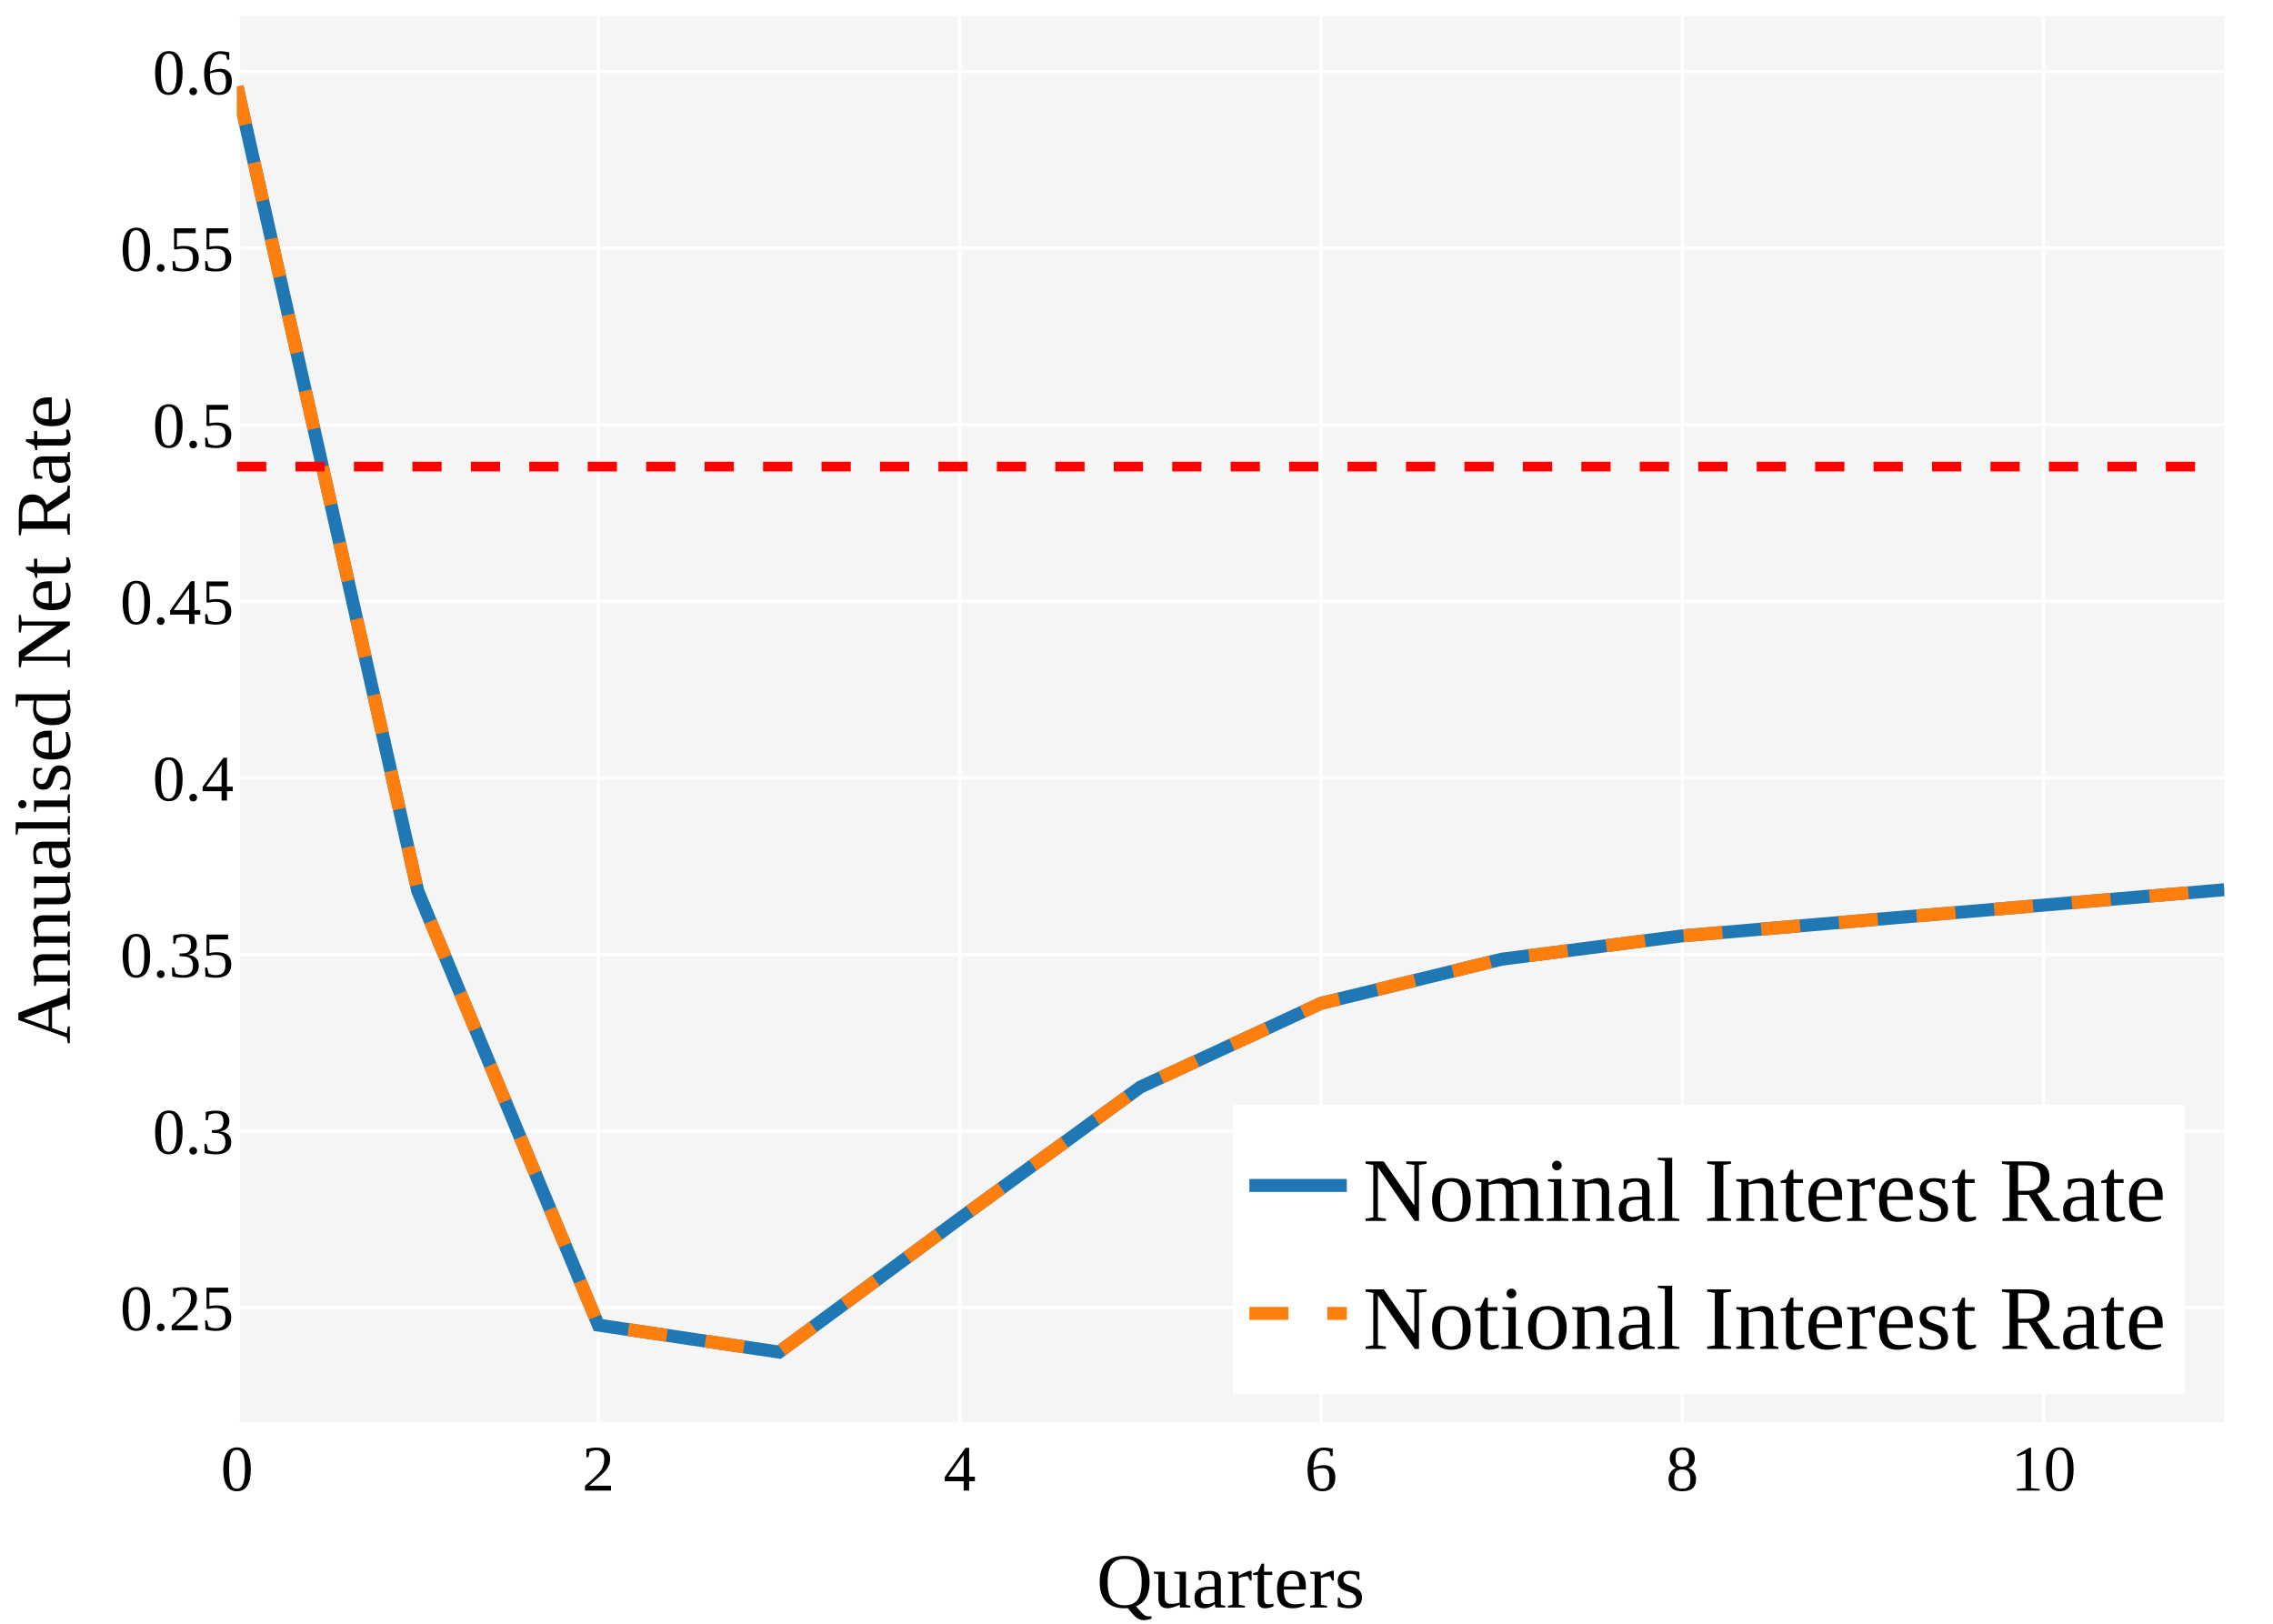
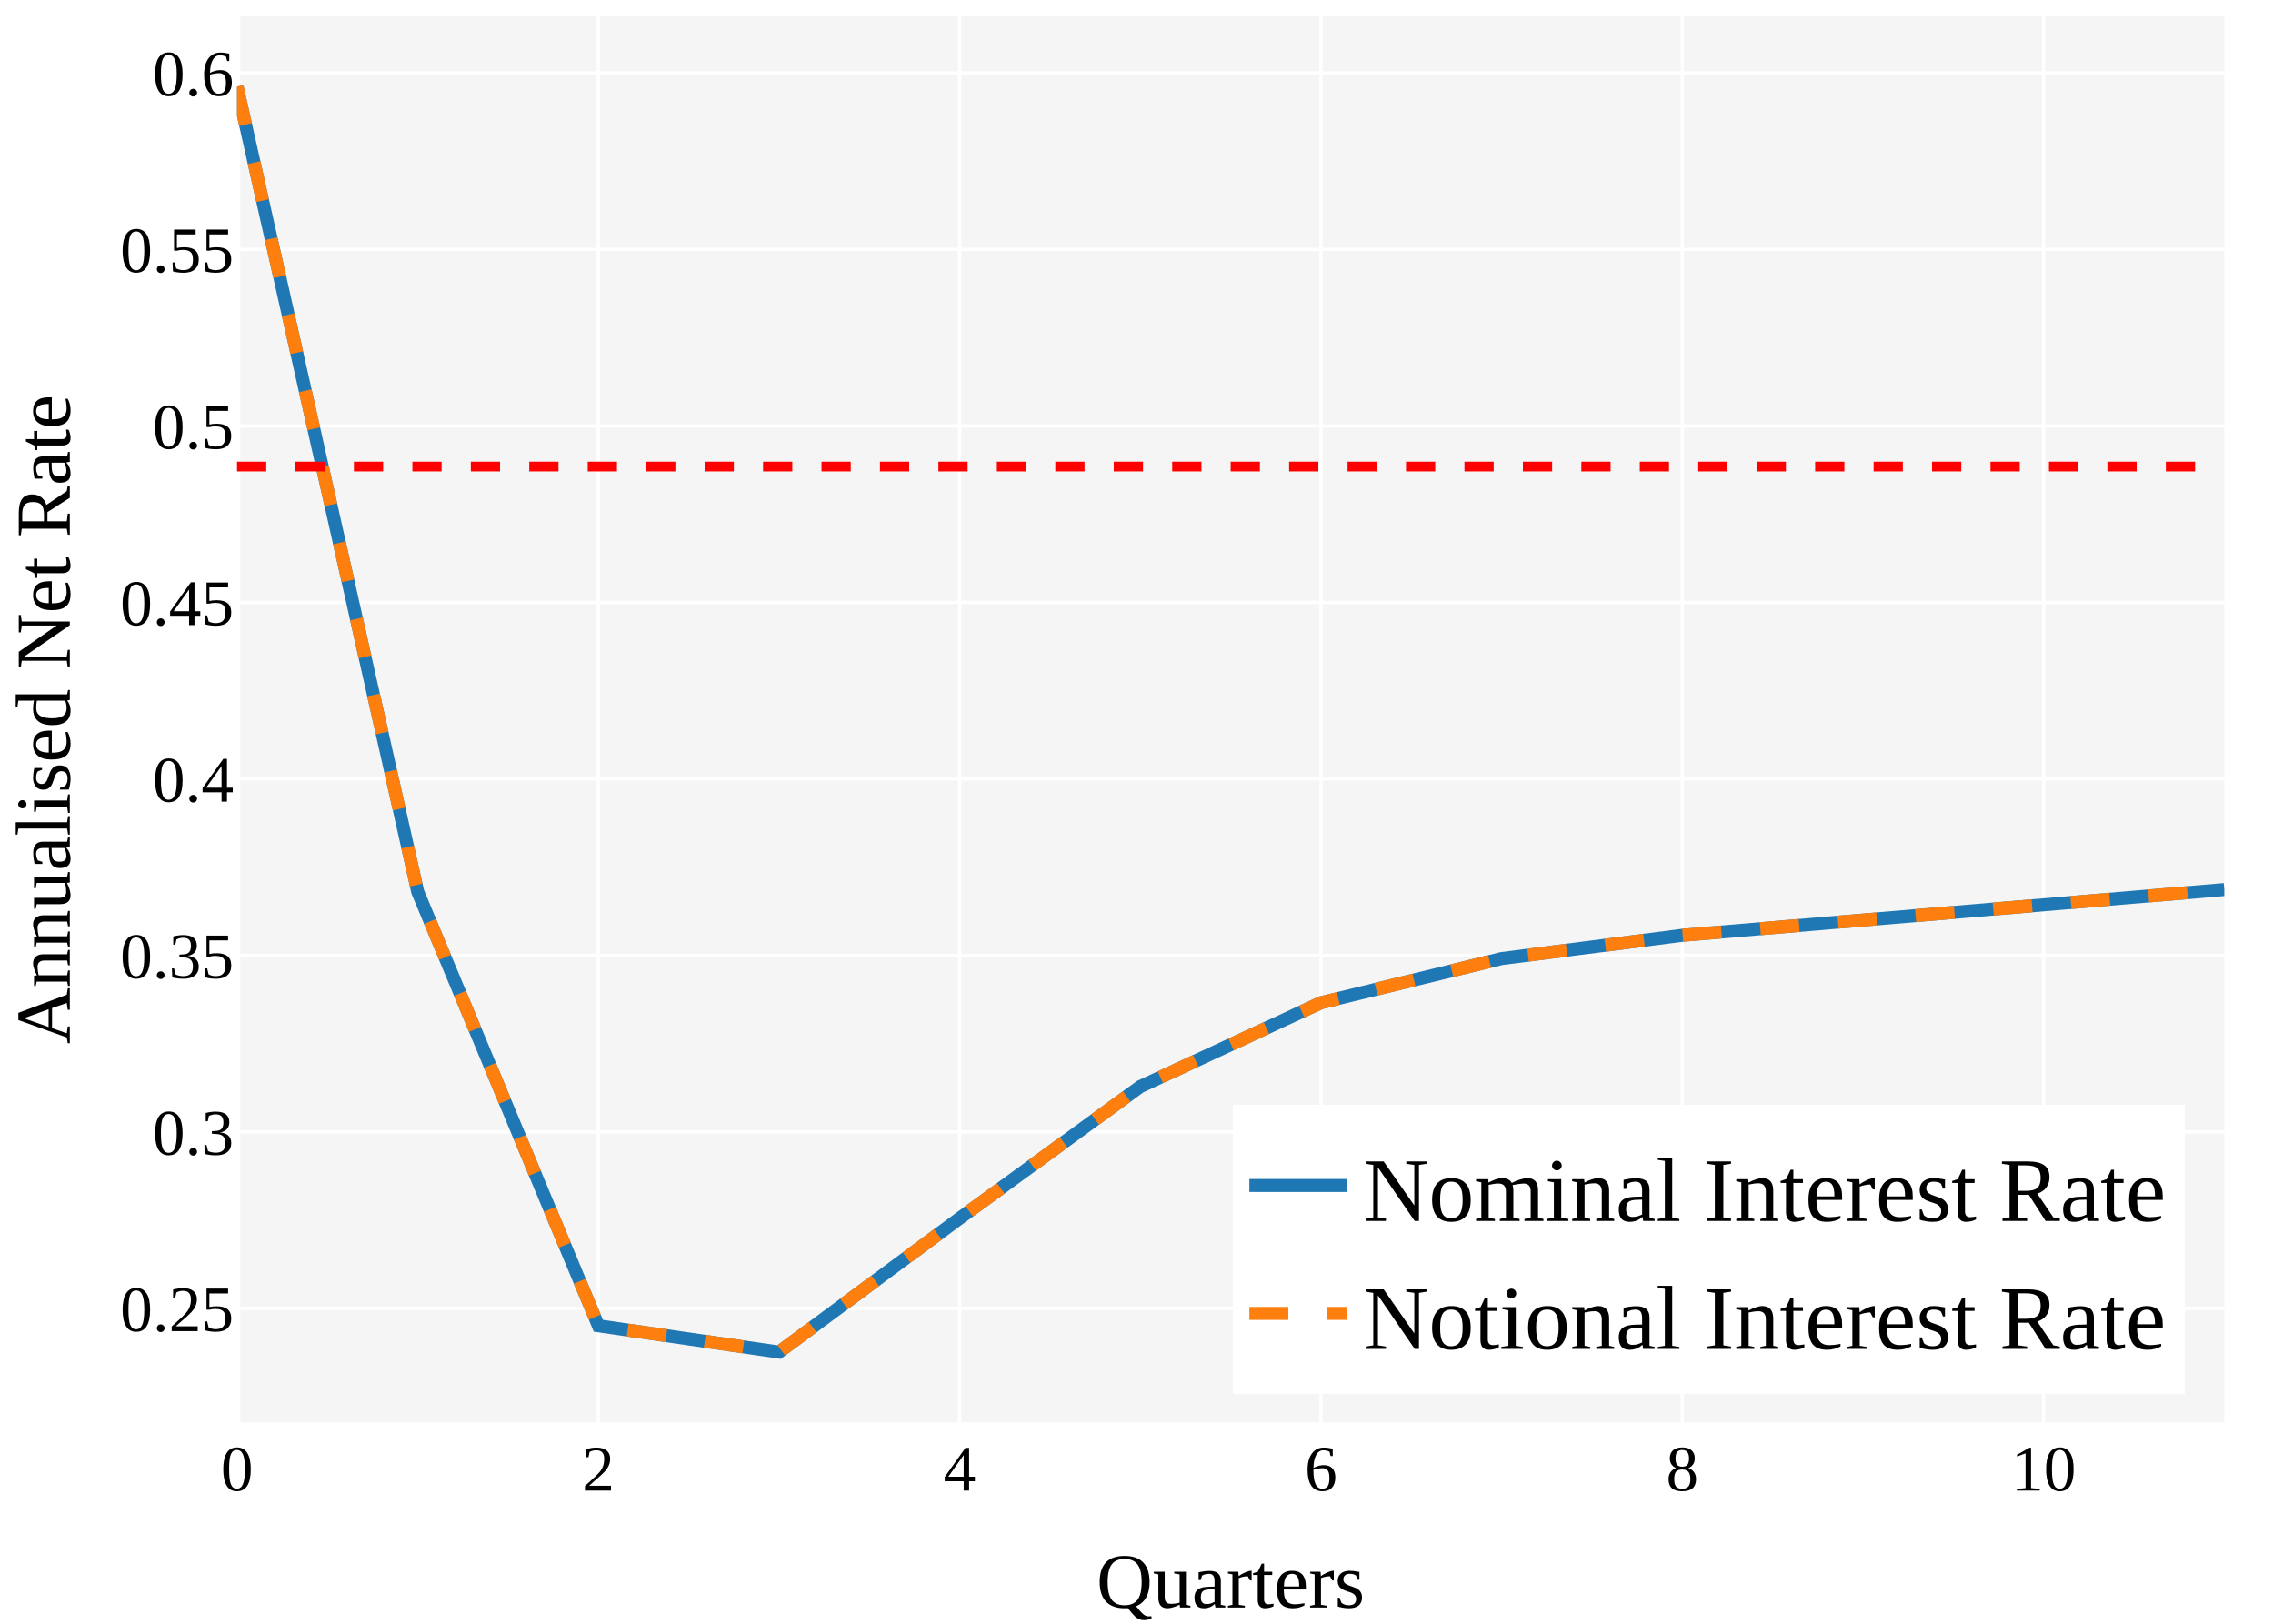
<svg xmlns="http://www.w3.org/2000/svg" class="main-svg" width="700" height="500" style="" viewBox="0 0 700 500">
  <rect x="0" y="0" width="700" height="500" style="fill: rgb(255, 255, 255); fill-opacity: 1;" />
-   <defs id="defs-39314d">
+   <defs id="defs-7bbde9">
    <g class="clips">
-       <clipPath id="clip39314dxyplot" class="plotclip">
+       <clipPath id="clip7bbde9xyplot" class="plotclip">
        <rect width="612" height="433" />
      </clipPath>
-       <clipPath class="axesclip" id="clip39314dx">
+       <clipPath class="axesclip" id="clip7bbde9x">
        <rect x="73" y="0" width="612" height="500" />
      </clipPath>
-       <clipPath class="axesclip" id="clip39314dy">
+       <clipPath class="axesclip" id="clip7bbde9y">
        <rect x="0" y="5" width="700" height="433" />
      </clipPath>
-       <clipPath class="axesclip" id="clip39314dxy">
+       <clipPath class="axesclip" id="clip7bbde9xy">
        <rect x="73" y="5" width="612" height="433" />
      </clipPath>
    </g>
    <g class="gradients" />
    <g class="patterns" />
  </defs>
  <g class="bglayer">
    <rect class="bg" x="73" y="5" width="612" height="433" style="fill: rgb(245, 245, 245); fill-opacity: 1; stroke-width: 0;" />
  </g>
  <g class="layer-below">
    <g class="imagelayer" />
    <g class="shapelayer" />
  </g>
  <g class="cartesianlayer">
    <g class="subplot xy">
      <g class="layer-subplot">
        <g class="shapelayer" />
        <g class="imagelayer" />
      </g>
      <g class="minor-gridlayer">
        <g class="x" />
        <g class="y" />
      </g>
      <g class="gridlayer">
        <g class="x">
          <path class="xgrid crisp" transform="translate(184.27,0)" d="M0,5v433" style="stroke: rgb(255, 255, 255); stroke-opacity: 1; stroke-width: 1px;" />
          <path class="xgrid crisp" transform="translate(295.55,0)" d="M0,5v433" style="stroke: rgb(255, 255, 255); stroke-opacity: 1; stroke-width: 1px;" />
          <path class="xgrid crisp" transform="translate(406.82,0)" d="M0,5v433" style="stroke: rgb(255, 255, 255); stroke-opacity: 1; stroke-width: 1px;" />
          <path class="xgrid crisp" transform="translate(518.09,0)" d="M0,5v433" style="stroke: rgb(255, 255, 255); stroke-opacity: 1; stroke-width: 1px;" />
          <path class="xgrid crisp" transform="translate(629.36,0)" d="M0,5v433" style="stroke: rgb(255, 255, 255); stroke-opacity: 1; stroke-width: 1px;" />
        </g>
        <g class="y">
-           <path class="ygrid crisp" transform="translate(0,402.62)" d="M73,0h612" style="stroke: rgb(255, 255, 255); stroke-opacity: 1; stroke-width: 1px;" />
-           <path class="ygrid crisp" transform="translate(0,348.25)" d="M73,0h612" style="stroke: rgb(255, 255, 255); stroke-opacity: 1; stroke-width: 1px;" />
-           <path class="ygrid crisp" transform="translate(0,293.88)" d="M73,0h612" style="stroke: rgb(255, 255, 255); stroke-opacity: 1; stroke-width: 1px;" />
-           <path class="ygrid crisp" transform="translate(0,239.51)" d="M73,0h612" style="stroke: rgb(255, 255, 255); stroke-opacity: 1; stroke-width: 1px;" />
-           <path class="ygrid crisp" transform="translate(0,185.14)" d="M73,0h612" style="stroke: rgb(255, 255, 255); stroke-opacity: 1; stroke-width: 1px;" />
-           <path class="ygrid crisp" transform="translate(0,130.77)" d="M73,0h612" style="stroke: rgb(255, 255, 255); stroke-opacity: 1; stroke-width: 1px;" />
-           <path class="ygrid crisp" transform="translate(0,76.4)" d="M73,0h612" style="stroke: rgb(255, 255, 255); stroke-opacity: 1; stroke-width: 1px;" />
-           <path class="ygrid crisp" transform="translate(0,22.03)" d="M73,0h612" style="stroke: rgb(255, 255, 255); stroke-opacity: 1; stroke-width: 1px;" />
+           <path class="ygrid crisp" transform="translate(0,402.9)" d="M73,0h612" style="stroke: rgb(255, 255, 255); stroke-opacity: 1; stroke-width: 1px;" />
+           <path class="ygrid crisp" transform="translate(0,348.55)" d="M73,0h612" style="stroke: rgb(255, 255, 255); stroke-opacity: 1; stroke-width: 1px;" />
+           <path class="ygrid crisp" transform="translate(0,294.19)" d="M73,0h612" style="stroke: rgb(255, 255, 255); stroke-opacity: 1; stroke-width: 1px;" />
+           <path class="ygrid crisp" transform="translate(0,239.84)" d="M73,0h612" style="stroke: rgb(255, 255, 255); stroke-opacity: 1; stroke-width: 1px;" />
+           <path class="ygrid crisp" transform="translate(0,185.49)" d="M73,0h612" style="stroke: rgb(255, 255, 255); stroke-opacity: 1; stroke-width: 1px;" />
+           <path class="ygrid crisp" transform="translate(0,131.14)" d="M73,0h612" style="stroke: rgb(255, 255, 255); stroke-opacity: 1; stroke-width: 1px;" />
+           <path class="ygrid crisp" transform="translate(0,76.79)" d="M73,0h612" style="stroke: rgb(255, 255, 255); stroke-opacity: 1; stroke-width: 1px;" />
+           <path class="ygrid crisp" transform="translate(0,22.44)" d="M73,0h612" style="stroke: rgb(255, 255, 255); stroke-opacity: 1; stroke-width: 1px;" />
        </g>
      </g>
      <g class="zerolinelayer">
        <path class="xzl zl crisp" transform="translate(73,0)" d="M0,5v433" style="stroke: rgb(255, 255, 255); stroke-opacity: 1; stroke-width: 2px;" />
      </g>
      <path class="xlines-below" />
      <path class="ylines-below" />
      <g class="overlines-below" />
      <g class="xaxislayer-below" />
      <g class="yaxislayer-below" />
      <g class="overaxes-below" />
-       <g class="plot" transform="translate(73,5)" clip-path="url(#clip39314dxyplot)">
+       <g class="plot" transform="translate(73,5)" clip-path="url(#clip7bbde9xyplot)">
        <g class="scatterlayer mlayer">
-           <g class="trace scatter trace5e8949" style="stroke-miterlimit: 2; opacity: 1;">
+           <g class="trace scatter trace1549f8" style="stroke-miterlimit: 2; opacity: 1;">
            <g class="fills" />
            <g class="errorbars" />
            <g class="lines">
-               <path class="js-line" d="M0,21.65L55.64,269.31L111.27,403.04L166.91,411.35L222.55,370.25L278.18,329.75L333.82,303.96L389.45,290.37L445.09,283.18L612,268.97" style="vector-effect: non-scaling-stroke; fill: none; stroke: rgb(31, 119, 180); stroke-opacity: 1; stroke-width: 4px; opacity: 1;" />
+               <path class="js-line" d="M0,21.65L55.64,269.61L111.27,403.25L166.91,411.35L222.55,370.14L278.18,329.58L333.82,303.76L389.45,290.17L445.09,283.01L612,268.92" style="vector-effect: non-scaling-stroke; fill: none; stroke: rgb(31, 119, 180); stroke-opacity: 1; stroke-width: 4px; opacity: 1;" />
            </g>
            <g class="points" />
            <g class="text" />
          </g>
-           <g class="trace scatter trace7ac136" style="stroke-miterlimit: 2; opacity: 1;">
+           <g class="trace scatter tracee12d58" style="stroke-miterlimit: 2; opacity: 1;">
            <g class="fills" />
            <g class="errorbars" />
            <g class="lines">
-               <path class="js-line" d="M0,21.65L55.64,269.31L111.27,403.04L166.91,411.35L222.55,370.25L278.18,329.75L333.82,303.96L389.45,290.37L445.09,283.18L612,268.97" style="vector-effect: non-scaling-stroke; fill: none; stroke: rgb(255, 127, 14); stroke-opacity: 1; stroke-width: 4px; opacity: 1; stroke-dasharray: 12px, 12px;" />
+               <path class="js-line" d="M0,21.65L55.64,269.61L111.27,403.25L166.91,411.35L222.55,370.14L278.18,329.58L333.82,303.76L389.45,290.17L445.09,283.01L612,268.92" style="vector-effect: non-scaling-stroke; fill: none; stroke: rgb(255, 127, 14); stroke-opacity: 1; stroke-width: 4px; opacity: 1; stroke-dasharray: 12px, 12px;" />
            </g>
            <g class="points" />
            <g class="text" />
          </g>
        </g>
      </g>
      <g class="overplot" />
      <path class="xlines-above crisp" d="M0,0" style="fill: none;" />
      <path class="ylines-above crisp" d="M0,0" style="fill: none;" />
      <g class="overlines-above" />
      <g class="xaxislayer-above">
        <g class="xtick">
          <text text-anchor="middle" x="0" y="459" transform="translate(73,0)" style="font-family: 'Times New Roman'; font-size: 20px; fill: rgb(0, 0, 0); fill-opacity: 1; white-space: pre; opacity: 1;">0</text>
        </g>
        <g class="xtick">
          <text text-anchor="middle" x="0" y="459" style="font-family: 'Times New Roman'; font-size: 20px; fill: rgb(0, 0, 0); fill-opacity: 1; white-space: pre; opacity: 1;" transform="translate(184.27,0)">2</text>
        </g>
        <g class="xtick">
          <text text-anchor="middle" x="0" y="459" style="font-family: 'Times New Roman'; font-size: 20px; fill: rgb(0, 0, 0); fill-opacity: 1; white-space: pre; opacity: 1;" transform="translate(295.55,0)">4</text>
        </g>
        <g class="xtick">
          <text text-anchor="middle" x="0" y="459" style="font-family: 'Times New Roman'; font-size: 20px; fill: rgb(0, 0, 0); fill-opacity: 1; white-space: pre; opacity: 1;" transform="translate(406.82,0)">6</text>
        </g>
        <g class="xtick">
          <text text-anchor="middle" x="0" y="459" style="font-family: 'Times New Roman'; font-size: 20px; fill: rgb(0, 0, 0); fill-opacity: 1; white-space: pre; opacity: 1;" transform="translate(518.09,0)">8</text>
        </g>
        <g class="xtick">
          <text text-anchor="middle" x="0" y="459" style="font-family: 'Times New Roman'; font-size: 20px; fill: rgb(0, 0, 0); fill-opacity: 1; white-space: pre; opacity: 1;" transform="translate(629.36,0)">10</text>
        </g>
      </g>
      <g class="yaxislayer-above">
        <g class="ytick">
-           <text text-anchor="end" x="72" y="7" transform="translate(0,402.62)" style="font-family: 'Times New Roman'; font-size: 20px; fill: rgb(0, 0, 0); fill-opacity: 1; white-space: pre; opacity: 1;">0.25</text>
-         </g>
-         <g class="ytick">
-           <text text-anchor="end" x="72" y="7" style="font-family: 'Times New Roman'; font-size: 20px; fill: rgb(0, 0, 0); fill-opacity: 1; white-space: pre; opacity: 1;" transform="translate(0,348.25)">0.3</text>
-         </g>
-         <g class="ytick">
-           <text text-anchor="end" x="72" y="7" style="font-family: 'Times New Roman'; font-size: 20px; fill: rgb(0, 0, 0); fill-opacity: 1; white-space: pre; opacity: 1;" transform="translate(0,293.88)">0.35</text>
-         </g>
-         <g class="ytick">
-           <text text-anchor="end" x="72" y="7" style="font-family: 'Times New Roman'; font-size: 20px; fill: rgb(0, 0, 0); fill-opacity: 1; white-space: pre; opacity: 1;" transform="translate(0,239.51)">0.4</text>
-         </g>
-         <g class="ytick">
-           <text text-anchor="end" x="72" y="7" style="font-family: 'Times New Roman'; font-size: 20px; fill: rgb(0, 0, 0); fill-opacity: 1; white-space: pre; opacity: 1;" transform="translate(0,185.14)">0.45</text>
-         </g>
-         <g class="ytick">
-           <text text-anchor="end" x="72" y="7" style="font-family: 'Times New Roman'; font-size: 20px; fill: rgb(0, 0, 0); fill-opacity: 1; white-space: pre; opacity: 1;" transform="translate(0,130.77)">0.5</text>
-         </g>
-         <g class="ytick">
-           <text text-anchor="end" x="72" y="7" style="font-family: 'Times New Roman'; font-size: 20px; fill: rgb(0, 0, 0); fill-opacity: 1; white-space: pre; opacity: 1;" transform="translate(0,76.4)">0.55</text>
-         </g>
-         <g class="ytick">
-           <text text-anchor="end" x="72" y="7" style="font-family: 'Times New Roman'; font-size: 20px; fill: rgb(0, 0, 0); fill-opacity: 1; white-space: pre; opacity: 1;" transform="translate(0,22.03)">0.6</text>
+           <text text-anchor="end" x="72" y="7" transform="translate(0,402.9)" style="font-family: 'Times New Roman'; font-size: 20px; fill: rgb(0, 0, 0); fill-opacity: 1; white-space: pre; opacity: 1;">0.25</text>
+         </g>
+         <g class="ytick">
+           <text text-anchor="end" x="72" y="7" style="font-family: 'Times New Roman'; font-size: 20px; fill: rgb(0, 0, 0); fill-opacity: 1; white-space: pre; opacity: 1;" transform="translate(0,348.55)">0.3</text>
+         </g>
+         <g class="ytick">
+           <text text-anchor="end" x="72" y="7" style="font-family: 'Times New Roman'; font-size: 20px; fill: rgb(0, 0, 0); fill-opacity: 1; white-space: pre; opacity: 1;" transform="translate(0,294.19)">0.35</text>
+         </g>
+         <g class="ytick">
+           <text text-anchor="end" x="72" y="7" style="font-family: 'Times New Roman'; font-size: 20px; fill: rgb(0, 0, 0); fill-opacity: 1; white-space: pre; opacity: 1;" transform="translate(0,239.84)">0.4</text>
+         </g>
+         <g class="ytick">
+           <text text-anchor="end" x="72" y="7" style="font-family: 'Times New Roman'; font-size: 20px; fill: rgb(0, 0, 0); fill-opacity: 1; white-space: pre; opacity: 1;" transform="translate(0,185.49)">0.45</text>
+         </g>
+         <g class="ytick">
+           <text text-anchor="end" x="72" y="7" style="font-family: 'Times New Roman'; font-size: 20px; fill: rgb(0, 0, 0); fill-opacity: 1; white-space: pre; opacity: 1;" transform="translate(0,131.14)">0.5</text>
+         </g>
+         <g class="ytick">
+           <text text-anchor="end" x="72" y="7" style="font-family: 'Times New Roman'; font-size: 20px; fill: rgb(0, 0, 0); fill-opacity: 1; white-space: pre; opacity: 1;" transform="translate(0,76.79)">0.55</text>
+         </g>
+         <g class="ytick">
+           <text text-anchor="end" x="72" y="7" style="font-family: 'Times New Roman'; font-size: 20px; fill: rgb(0, 0, 0); fill-opacity: 1; white-space: pre; opacity: 1;" transform="translate(0,22.44)">0.6</text>
        </g>
      </g>
      <g class="overaxes-above" />
    </g>
  </g>
  <g class="polarlayer" />
  <g class="smithlayer" />
  <g class="ternarylayer" />
  <g class="geolayer" />
  <g class="funnelarealayer" />
  <g class="pielayer" />
  <g class="iciclelayer" />
  <g class="treemaplayer" />
  <g class="sunburstlayer" />
  <g class="glimages" />
-   <defs id="topdefs-39314d">
+   <defs id="topdefs-7bbde9">
    <g class="clips" />
-     <clipPath id="legend39314d">
+     <clipPath id="legend7bbde9">
      <rect width="293" height="89" x="0" y="0" />
    </clipPath>
  </defs>
  <g class="layer-above">
    <g class="imagelayer" />
    <g class="shapelayer">
-       <path data-index="0" fill-rule="evenodd" d="M73,143.67L685,143.67" clip-path="url(#clip39314dy)" style="opacity: 1; stroke: rgb(255, 0, 0); stroke-opacity: 1; fill: rgb(0, 0, 0); fill-opacity: 0; stroke-dasharray: 9px, 9px; stroke-width: 3px;" />
+       <path data-index="0" fill-rule="evenodd" d="M73,143.67L685,143.67" clip-path="url(#clip7bbde9y)" style="opacity: 1; stroke: rgb(255, 0, 0); stroke-opacity: 1; fill: rgb(0, 0, 0); fill-opacity: 0; stroke-dasharray: 9px, 9px; stroke-width: 3px;" />
    </g>
  </g>
  <g class="infolayer">
    <g class="legend" pointer-events="all" transform="translate(379.76,340.34)">
      <rect class="bg" shape-rendering="crispEdges" width="293" height="89" x="0" y="0" style="stroke: rgb(68, 68, 68); stroke-opacity: 1; fill: rgb(255, 255, 255); fill-opacity: 1; stroke-width: 0px;" />
-       <g class="scrollbox" transform="" clip-path="url(#legend39314d)">
+       <g class="scrollbox" transform="" clip-path="url(#legend7bbde9)">
        <g class="groups" transform="">
          <g class="traces" transform="translate(0,24.7)" style="opacity: 1;">
            <text class="legendtext" text-anchor="start" x="40" y="10.92" style="font-family: 'Times New Roman'; font-size: 28px; fill: rgb(0, 0, 0); fill-opacity: 1; white-space: pre;">Nominal Interest Rate</text>
            <g class="layers" style="opacity: 1;">
              <g class="legendfill" />
              <g class="legendlines">
                <path class="js-line" d="M5,0h30" style="fill: none; stroke: rgb(31, 119, 180); stroke-opacity: 1; stroke-width: 4px;" />
              </g>
              <g class="legendsymbols">
                <g class="legendpoints" />
              </g>
            </g>
            <rect class="legendtoggle" x="0" y="-19.7" width="287.641" height="39.4" style="fill: rgb(0, 0, 0); fill-opacity: 0;" />
          </g>
        </g>
        <g class="groups" transform="">
          <g class="traces" transform="translate(0,64.1)" style="opacity: 1;">
            <text class="legendtext" text-anchor="start" x="40" y="10.92" style="font-family: 'Times New Roman'; font-size: 28px; fill: rgb(0, 0, 0); fill-opacity: 1; white-space: pre;">Notional Interest Rate</text>
            <g class="layers" style="opacity: 1;">
              <g class="legendfill" />
              <g class="legendlines">
                <path class="js-line" d="M5,0h30" style="fill: none; stroke: rgb(255, 127, 14); stroke-opacity: 1; stroke-dasharray: 12px, 12px; stroke-width: 4px;" />
              </g>
              <g class="legendsymbols">
                <g class="legendpoints" />
              </g>
            </g>
            <rect class="legendtoggle" x="0" y="-19.7" width="287.641" height="39.4" style="fill: rgb(0, 0, 0); fill-opacity: 0;" />
          </g>
        </g>
      </g>
      <rect class="scrollbar" rx="20" ry="3" width="0" height="0" x="0" y="0" style="fill: rgb(128, 139, 164); fill-opacity: 1;" />
    </g>
    <g class="g-gtitle" />
    <g class="g-xtitle" transform="translate(0,-0.3)">
      <text class="xtitle" x="379" y="495.3" text-anchor="middle" style="font-family: 'Times New Roman'; font-size: 24px; fill: rgb(0, 0, 0); opacity: 1; font-weight: normal; white-space: pre;">Quarters</text>
    </g>
    <g class="g-ytitle" transform="translate(16.2998,0)">
      <text class="ytitle" transform="rotate(-90,5.2,221.5)" x="5.2" y="221.5" text-anchor="middle" style="font-family: 'Times New Roman'; font-size: 24px; fill: rgb(0, 0, 0); opacity: 1; font-weight: normal; white-space: pre;">Annualised Net Rate</text>
    </g>
  </g>
</svg>
